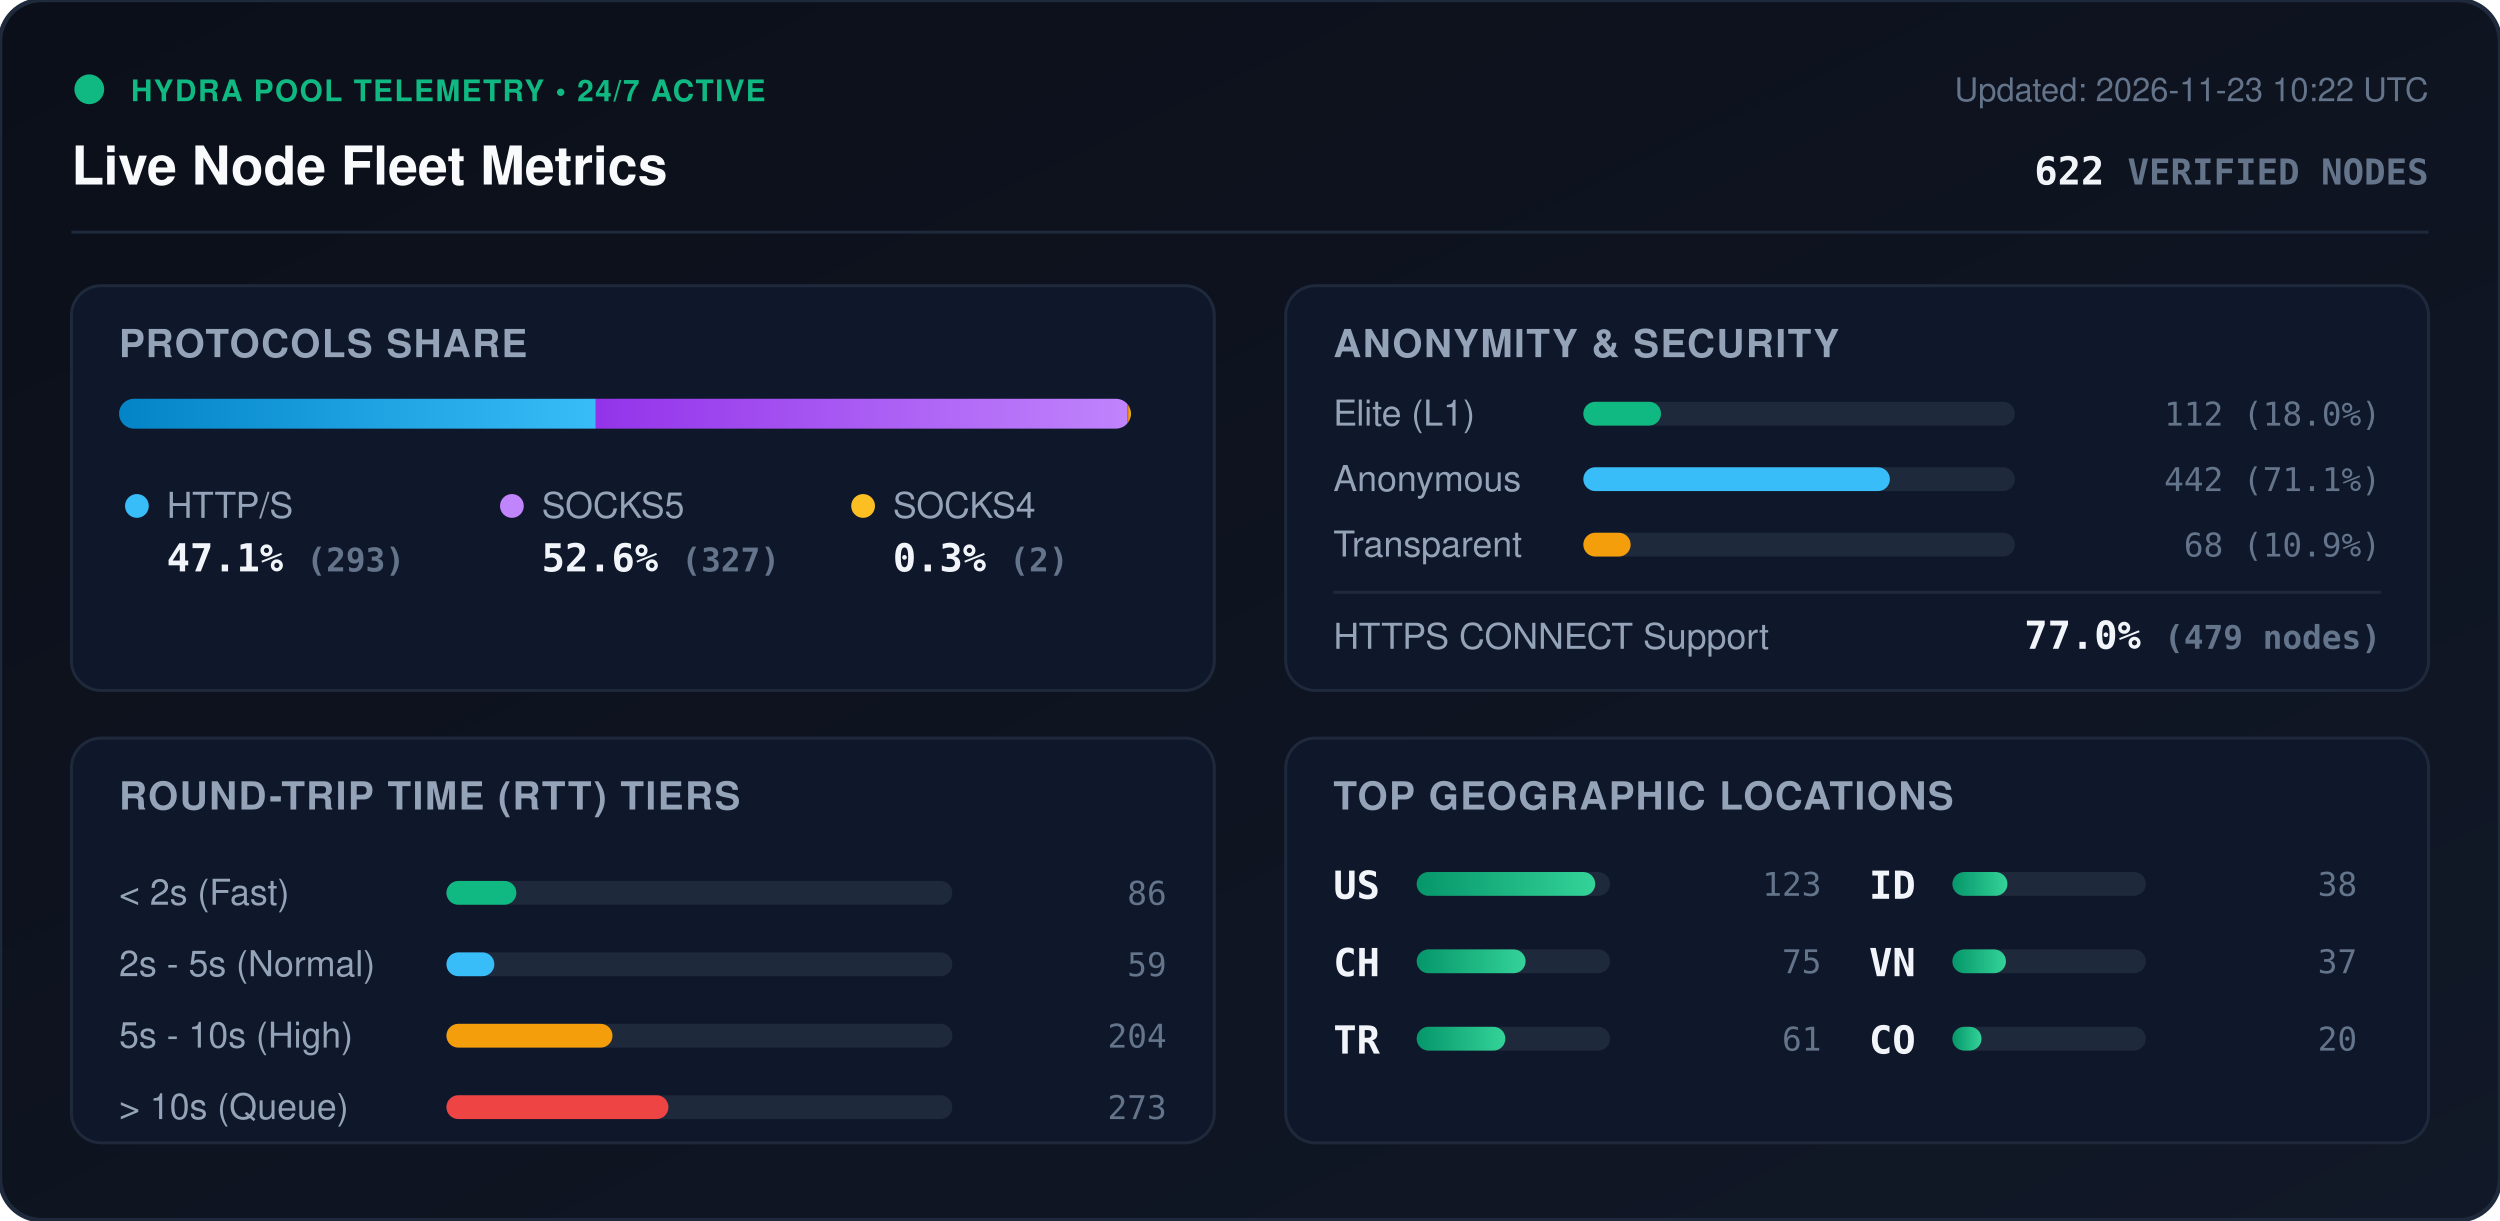
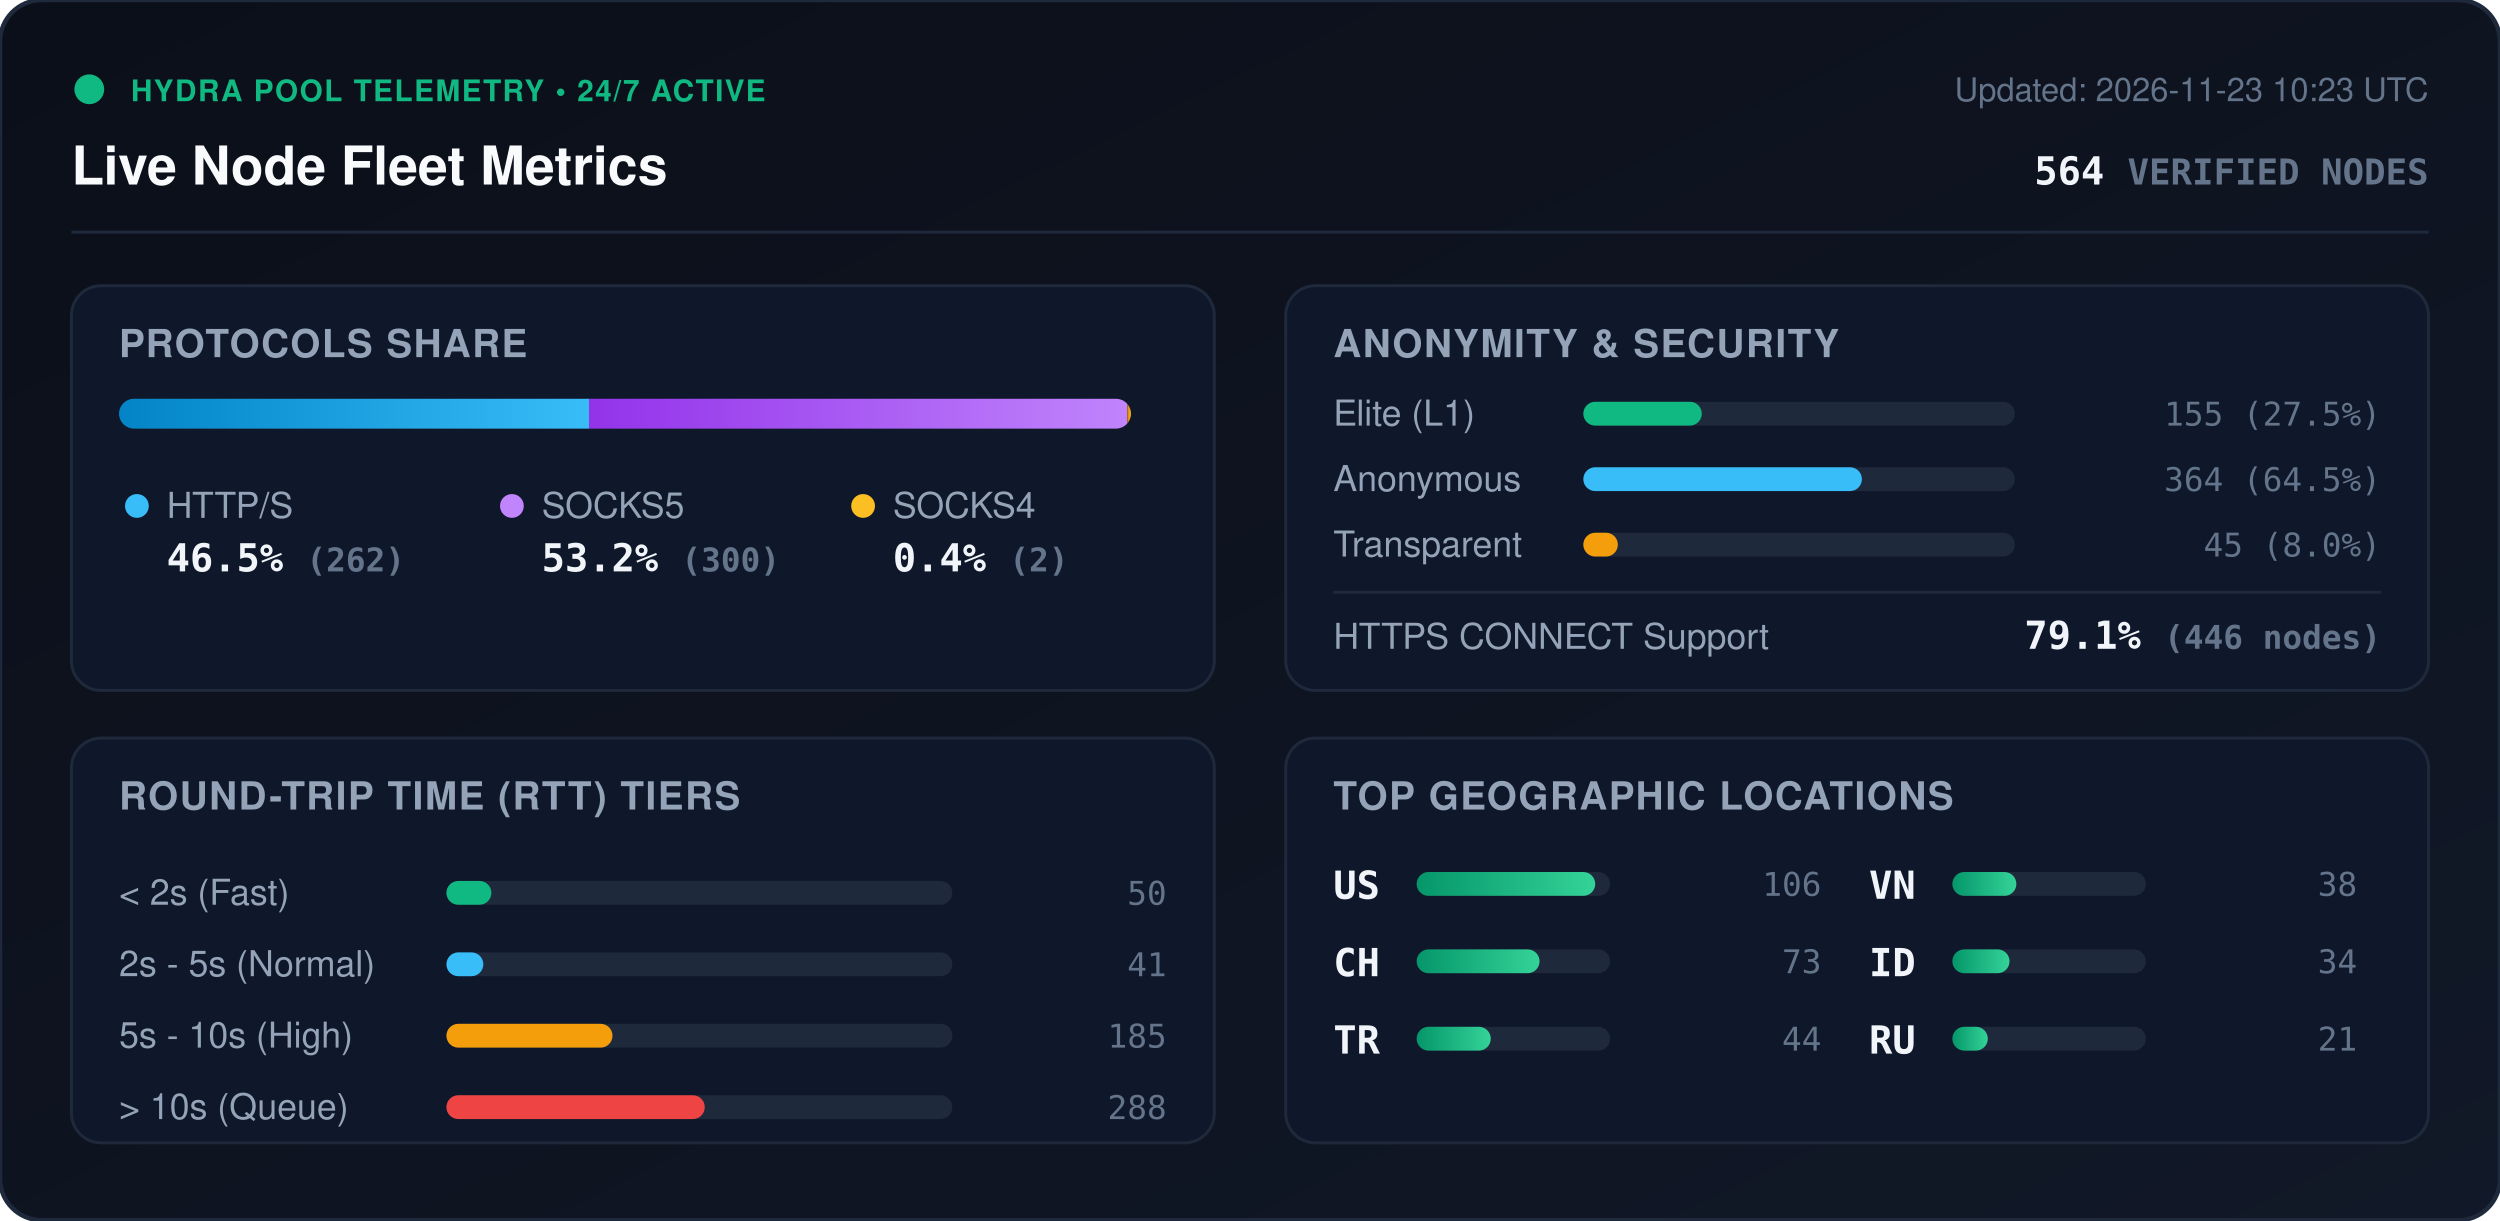
<svg xmlns="http://www.w3.org/2000/svg" viewBox="0 0 840 410" width="840" height="410" style="max-width: 100%; height: auto;">
  <defs>
    <linearGradient id="bg" x1="0%" y1="0%" x2="100%" y2="100%">
      <stop offset="0%" stop-color="#0b0f19" />
      <stop offset="100%" stop-color="#111827" />
    </linearGradient>
    <linearGradient id="bar-http" x1="0%" y1="0%" x2="100%" y2="0%">
      <stop offset="0%" stop-color="#0284c7" />
      <stop offset="100%" stop-color="#38bdf8" />
    </linearGradient>
    <linearGradient id="bar-socks5" x1="0%" y1="0%" x2="100%" y2="0%">
      <stop offset="0%" stop-color="#9333ea" />
      <stop offset="100%" stop-color="#c084fc" />
    </linearGradient>
    <linearGradient id="bar-socks4" x1="0%" y1="0%" x2="100%" y2="0%">
      <stop offset="0%" stop-color="#d97706" />
      <stop offset="100%" stop-color="#fbbf24" />
    </linearGradient>
    <linearGradient id="bar-green" x1="0%" y1="0%" x2="100%" y2="0%">
      <stop offset="0%" stop-color="#059669" />
      <stop offset="100%" stop-color="#34d399" />
    </linearGradient>
    <clipPath id="prog-track-clip">
      <rect width="340.0" height="10" rx="5" />
    </clipPath>
    <style>
      .title { font: 700 18px -apple-system, BlinkMacSystemFont, 'Segoe UI', Helvetica, Arial, sans-serif; fill: #f8fafc; }
      .sub { font: 500 11px -apple-system, BlinkMacSystemFont, 'Segoe UI', Helvetica, Arial, sans-serif; fill: #64748b; }
      .section-hdr { font: 600 13px -apple-system, BlinkMacSystemFont, 'Segoe UI', Helvetica, Arial, sans-serif; fill: #94a3b8; letter-spacing: 0.5px; }
      .metric-val { font: 700 13px -apple-system, BlinkMacSystemFont, 'Segoe UI', Helvetica, Arial, sans-serif; fill: #f1f5f9; }
      .metric-lbl { font: 500 12px -apple-system, BlinkMacSystemFont, 'Segoe UI', Helvetica, Arial, sans-serif; fill: #94a3b8; }
      .badge-txt { font: 700 10px -apple-system, BlinkMacSystemFont, 'Segoe UI', Helvetica, Arial, sans-serif; fill: #10b981; letter-spacing: 0.5px; }
      .mono { font-family: ui-monospace, SFMono-Regular, Menlo, Monaco, Consolas, monospace; }
      .pulse { animation: beacon 2s infinite ease-in-out; }
      @keyframes beacon { 0%, 100% { opacity: 1; } 50% { opacity: 0.35; } }
    </style>
  </defs>
  <rect width="840" height="410" rx="14" fill="url(#bg)" stroke="#1e293b" stroke-width="1.5" />
  <g transform="translate(24, 24)">
    <circle cx="6" cy="6" r="5" fill="#10b981" class="pulse" />
    <text x="20" y="10" class="badge-txt">HYDRA POOL TELEMETRY • 24/7 ACTIVE</text>
    <text x="0" y="38" class="title">Live Node Fleet Metrics</text>
-     <text x="792" y="10" text-anchor="end" class="sub">Updated: 2026-11-23 10:22 UTC</text>
-     <text x="792" y="38" text-anchor="end" class="metric-val mono" fill="#38bdf8">622 <tspan font-size="12" fill="#64748b">VERIFIED NODES</tspan>
+     <text x="792" y="10" text-anchor="end" class="sub">Updated: 2026-11-23 10:23 UTC</text>
+     <text x="792" y="38" text-anchor="end" class="metric-val mono" fill="#38bdf8">564 <tspan font-size="12" fill="#64748b">VERIFIED NODES</tspan>
    </text>
  </g>
  <line x1="24" y1="78" x2="816" y2="78" stroke="#1e293b" stroke-width="1" />
  <g transform="translate(24, 96)">
    <rect width="384" height="136" rx="10" fill="#0f172a" stroke="#1e293b" />
    <text x="16" y="24" class="section-hdr">PROTOCOLS SHARE</text>
    <g transform="translate(16, 38)">
      <rect width="340.0" height="10" rx="5" fill="#1e293b" />
      <g clip-path="url(#prog-track-clip)">
-         <rect x="0" width="160.2" height="10" fill="url(#bar-http)" />
-         <rect x="160.2" width="178.7" height="10" fill="url(#bar-socks5)" />
-         <rect x="338.9" width="1.1" height="10" fill="url(#bar-socks4)" />
+         <rect x="0" width="157.9" height="10" fill="url(#bar-http)" />
+         <rect x="157.9" width="180.9" height="10" fill="url(#bar-socks5)" />
+         <rect x="338.8" width="1.2" height="10" fill="url(#bar-socks4)" />
      </g>
    </g>
    <g transform="translate(16, 68)">
      <circle cx="6" cy="6" r="4" fill="#38bdf8" />
      <text x="16" y="10" class="metric-lbl">HTTP/S</text>
-       <text x="16" y="28" class="metric-val mono">47.1% <tspan font-size="11" fill="#64748b">(293)</tspan>
+       <text x="16" y="28" class="metric-val mono">46.5% <tspan font-size="11" fill="#64748b">(262)</tspan>
      </text>
      <circle cx="132" cy="6" r="4" fill="#c084fc" />
      <text x="142" y="10" class="metric-lbl">SOCKS5</text>
-       <text x="142" y="28" class="metric-val mono">52.6% <tspan font-size="11" fill="#64748b">(327)</tspan>
+       <text x="142" y="28" class="metric-val mono">53.2% <tspan font-size="11" fill="#64748b">(300)</tspan>
      </text>
      <circle cx="250" cy="6" r="4" fill="#fbbf24" />
      <text x="260" y="10" class="metric-lbl">SOCKS4</text>
-       <text x="260" y="28" class="metric-val mono">0.3% <tspan font-size="11" fill="#64748b">(2)</tspan>
+       <text x="260" y="28" class="metric-val mono">0.4% <tspan font-size="11" fill="#64748b">(2)</tspan>
      </text>
    </g>
  </g>
  <g transform="translate(432, 96)">
    <rect width="384" height="136" rx="10" fill="#0f172a" stroke="#1e293b" />
    <text x="16" y="24" class="section-hdr">ANONYMITY &amp; SECURITY</text>
    <text x="16" y="47" class="metric-lbl">Elite (L1)</text>
    <rect x="100" y="39" width="145.0" height="8" rx="4" fill="#1e293b" />
-     <rect x="100" y="39" width="26.1" height="8" rx="4" fill="#10b981" />
-     <text x="368" y="47" text-anchor="end" class="mono sub" fill="#e2e8f0">112 (18.0%)</text>
+     <rect x="100" y="39" width="39.8" height="8" rx="4" fill="#10b981" />
+     <text x="368" y="47" text-anchor="end" class="mono sub" fill="#e2e8f0">155 (27.5%)</text>
    <text x="16" y="69" class="metric-lbl">Anonymous</text>
    <rect x="100" y="61" width="145.0" height="8" rx="4" fill="#1e293b" />
-     <rect x="100" y="61" width="103.0" height="8" rx="4" fill="#38bdf8" />
-     <text x="368" y="69" text-anchor="end" class="mono sub" fill="#e2e8f0">442 (71.1%)</text>
+     <rect x="100" y="61" width="93.6" height="8" rx="4" fill="#38bdf8" />
+     <text x="368" y="69" text-anchor="end" class="mono sub" fill="#e2e8f0">364 (64.5%)</text>
    <text x="16" y="91" class="metric-lbl">Transparent</text>
    <rect x="100" y="83" width="145.0" height="8" rx="4" fill="#1e293b" />
-     <rect x="100" y="83" width="15.9" height="8" rx="4" fill="#f59e0b" />
-     <text x="368" y="91" text-anchor="end" class="mono sub" fill="#e2e8f0">68 (10.9%)</text>
+     <rect x="100" y="83" width="11.6" height="8" rx="4" fill="#f59e0b" />
+     <text x="368" y="91" text-anchor="end" class="mono sub" fill="#e2e8f0">45 (8.0%)</text>
    <line x1="16" y1="103" x2="368" y2="103" stroke="#1e293b" stroke-width="1" />
    <text x="16" y="122" class="metric-lbl">HTTPS CONNECT Support</text>
-     <text x="368" y="122" text-anchor="end" class="metric-val mono" fill="#34d399">77.0% <tspan font-size="11" fill="#64748b">(479 nodes)</tspan>
+     <text x="368" y="122" text-anchor="end" class="metric-val mono" fill="#34d399">79.1% <tspan font-size="11" fill="#64748b">(446 nodes)</tspan>
    </text>
  </g>
  <g transform="translate(24, 248)">
    <rect width="384" height="136" rx="10" fill="#0f172a" stroke="#1e293b" />
    <text x="16" y="24" class="section-hdr">ROUND-TRIP TIME (RTT) TIERS</text>
    <g transform="translate(16, 42)">
      <text x="0" y="14" class="metric-lbl">&lt; 2s (Fast)</text>
      <rect x="110" y="6" width="170" height="8" rx="4" fill="#1e293b" />
-       <rect x="110" y="6" width="23.5" height="8" rx="4" fill="#10b981" />
-       <text x="352" y="14" text-anchor="end" class="mono sub">86</text>
+       <rect x="110" y="6" width="15.1" height="8" rx="4" fill="#10b981" />
+       <text x="352" y="14" text-anchor="end" class="mono sub">50</text>
      <text x="0" y="38" class="metric-lbl">2s - 5s (Normal)</text>
      <rect x="110" y="30" width="170" height="8" rx="4" fill="#1e293b" />
-       <rect x="110" y="30" width="16.1" height="8" rx="4" fill="#38bdf8" />
-       <text x="352" y="38" text-anchor="end" class="mono sub">59</text>
+       <rect x="110" y="30" width="12.4" height="8" rx="4" fill="#38bdf8" />
+       <text x="352" y="38" text-anchor="end" class="mono sub">41</text>
      <text x="0" y="62" class="metric-lbl">5s - 10s (High)</text>
      <rect x="110" y="54" width="170" height="8" rx="4" fill="#1e293b" />
      <rect x="110" y="54" width="55.8" height="8" rx="4" fill="#f59e0b" />
-       <text x="352" y="62" text-anchor="end" class="mono sub">204</text>
+       <text x="352" y="62" text-anchor="end" class="mono sub">185</text>
      <text x="0" y="86" class="metric-lbl">&gt; 10s (Queue)</text>
      <rect x="110" y="78" width="170" height="8" rx="4" fill="#1e293b" />
-       <rect x="110" y="78" width="74.6" height="8" rx="4" fill="#ef4444" />
-       <text x="352" y="86" text-anchor="end" class="mono sub">273</text>
+       <rect x="110" y="78" width="86.8" height="8" rx="4" fill="#ef4444" />
+       <text x="352" y="86" text-anchor="end" class="mono sub">288</text>
    </g>
  </g>
  <g transform="translate(432, 248)">
    <rect width="384" height="136" rx="10" fill="#0f172a" stroke="#1e293b" />
    <text x="16" y="24" class="section-hdr">TOP GEOGRAPHIC LOCATIONS</text>
    <g transform="translate(16, 42)">
      <g transform="translate(0, 0)">
        <text x="0" y="12" class="mono metric-val" font-size="12">US</text>
        <rect x="28" y="3" width="65" height="8" rx="4" fill="#1e293b" />
        <rect x="28" y="3" width="60.0" height="8" rx="4" fill="url(#bar-green)" />
-         <text x="164" y="11" text-anchor="end" class="mono sub">123</text>
+         <text x="164" y="11" text-anchor="end" class="mono sub">106</text>
      </g>
      <g transform="translate(0, 26)">
        <text x="0" y="12" class="mono metric-val" font-size="12">CH</text>
        <rect x="28" y="3" width="65" height="8" rx="4" fill="#1e293b" />
-         <rect x="28" y="3" width="36.6" height="8" rx="4" fill="url(#bar-green)" />
-         <text x="164" y="11" text-anchor="end" class="mono sub">75</text>
+         <rect x="28" y="3" width="41.3" height="8" rx="4" fill="url(#bar-green)" />
+         <text x="164" y="11" text-anchor="end" class="mono sub">73</text>
      </g>
      <g transform="translate(0, 52)">
        <text x="0" y="12" class="mono metric-val" font-size="12">TR</text>
        <rect x="28" y="3" width="65" height="8" rx="4" fill="#1e293b" />
-         <rect x="28" y="3" width="29.8" height="8" rx="4" fill="url(#bar-green)" />
-         <text x="164" y="11" text-anchor="end" class="mono sub">61</text>
+         <rect x="28" y="3" width="24.9" height="8" rx="4" fill="url(#bar-green)" />
+         <text x="164" y="11" text-anchor="end" class="mono sub">44</text>
      </g>
      <g transform="translate(180, 0)">
-         <text x="0" y="12" class="mono metric-val" font-size="12">ID</text>
+         <text x="0" y="12" class="mono metric-val" font-size="12">VN</text>
        <rect x="28" y="3" width="65" height="8" rx="4" fill="#1e293b" />
-         <rect x="28" y="3" width="18.5" height="8" rx="4" fill="url(#bar-green)" />
+         <rect x="28" y="3" width="21.5" height="8" rx="4" fill="url(#bar-green)" />
        <text x="164" y="11" text-anchor="end" class="mono sub">38</text>
      </g>
      <g transform="translate(180, 26)">
-         <text x="0" y="12" class="mono metric-val" font-size="12">VN</text>
+         <text x="0" y="12" class="mono metric-val" font-size="12">ID</text>
        <rect x="28" y="3" width="65" height="8" rx="4" fill="#1e293b" />
-         <rect x="28" y="3" width="18.0" height="8" rx="4" fill="url(#bar-green)" />
-         <text x="164" y="11" text-anchor="end" class="mono sub">37</text>
+         <rect x="28" y="3" width="19.2" height="8" rx="4" fill="url(#bar-green)" />
+         <text x="164" y="11" text-anchor="end" class="mono sub">34</text>
      </g>
      <g transform="translate(180, 52)">
-         <text x="0" y="12" class="mono metric-val" font-size="12">CO</text>
+         <text x="0" y="12" class="mono metric-val" font-size="12">RU</text>
        <rect x="28" y="3" width="65" height="8" rx="4" fill="#1e293b" />
-         <rect x="28" y="3" width="9.8" height="8" rx="4" fill="url(#bar-green)" />
-         <text x="164" y="11" text-anchor="end" class="mono sub">20</text>
+         <rect x="28" y="3" width="11.9" height="8" rx="4" fill="url(#bar-green)" />
+         <text x="164" y="11" text-anchor="end" class="mono sub">21</text>
      </g>
    </g>
  </g>
</svg>
